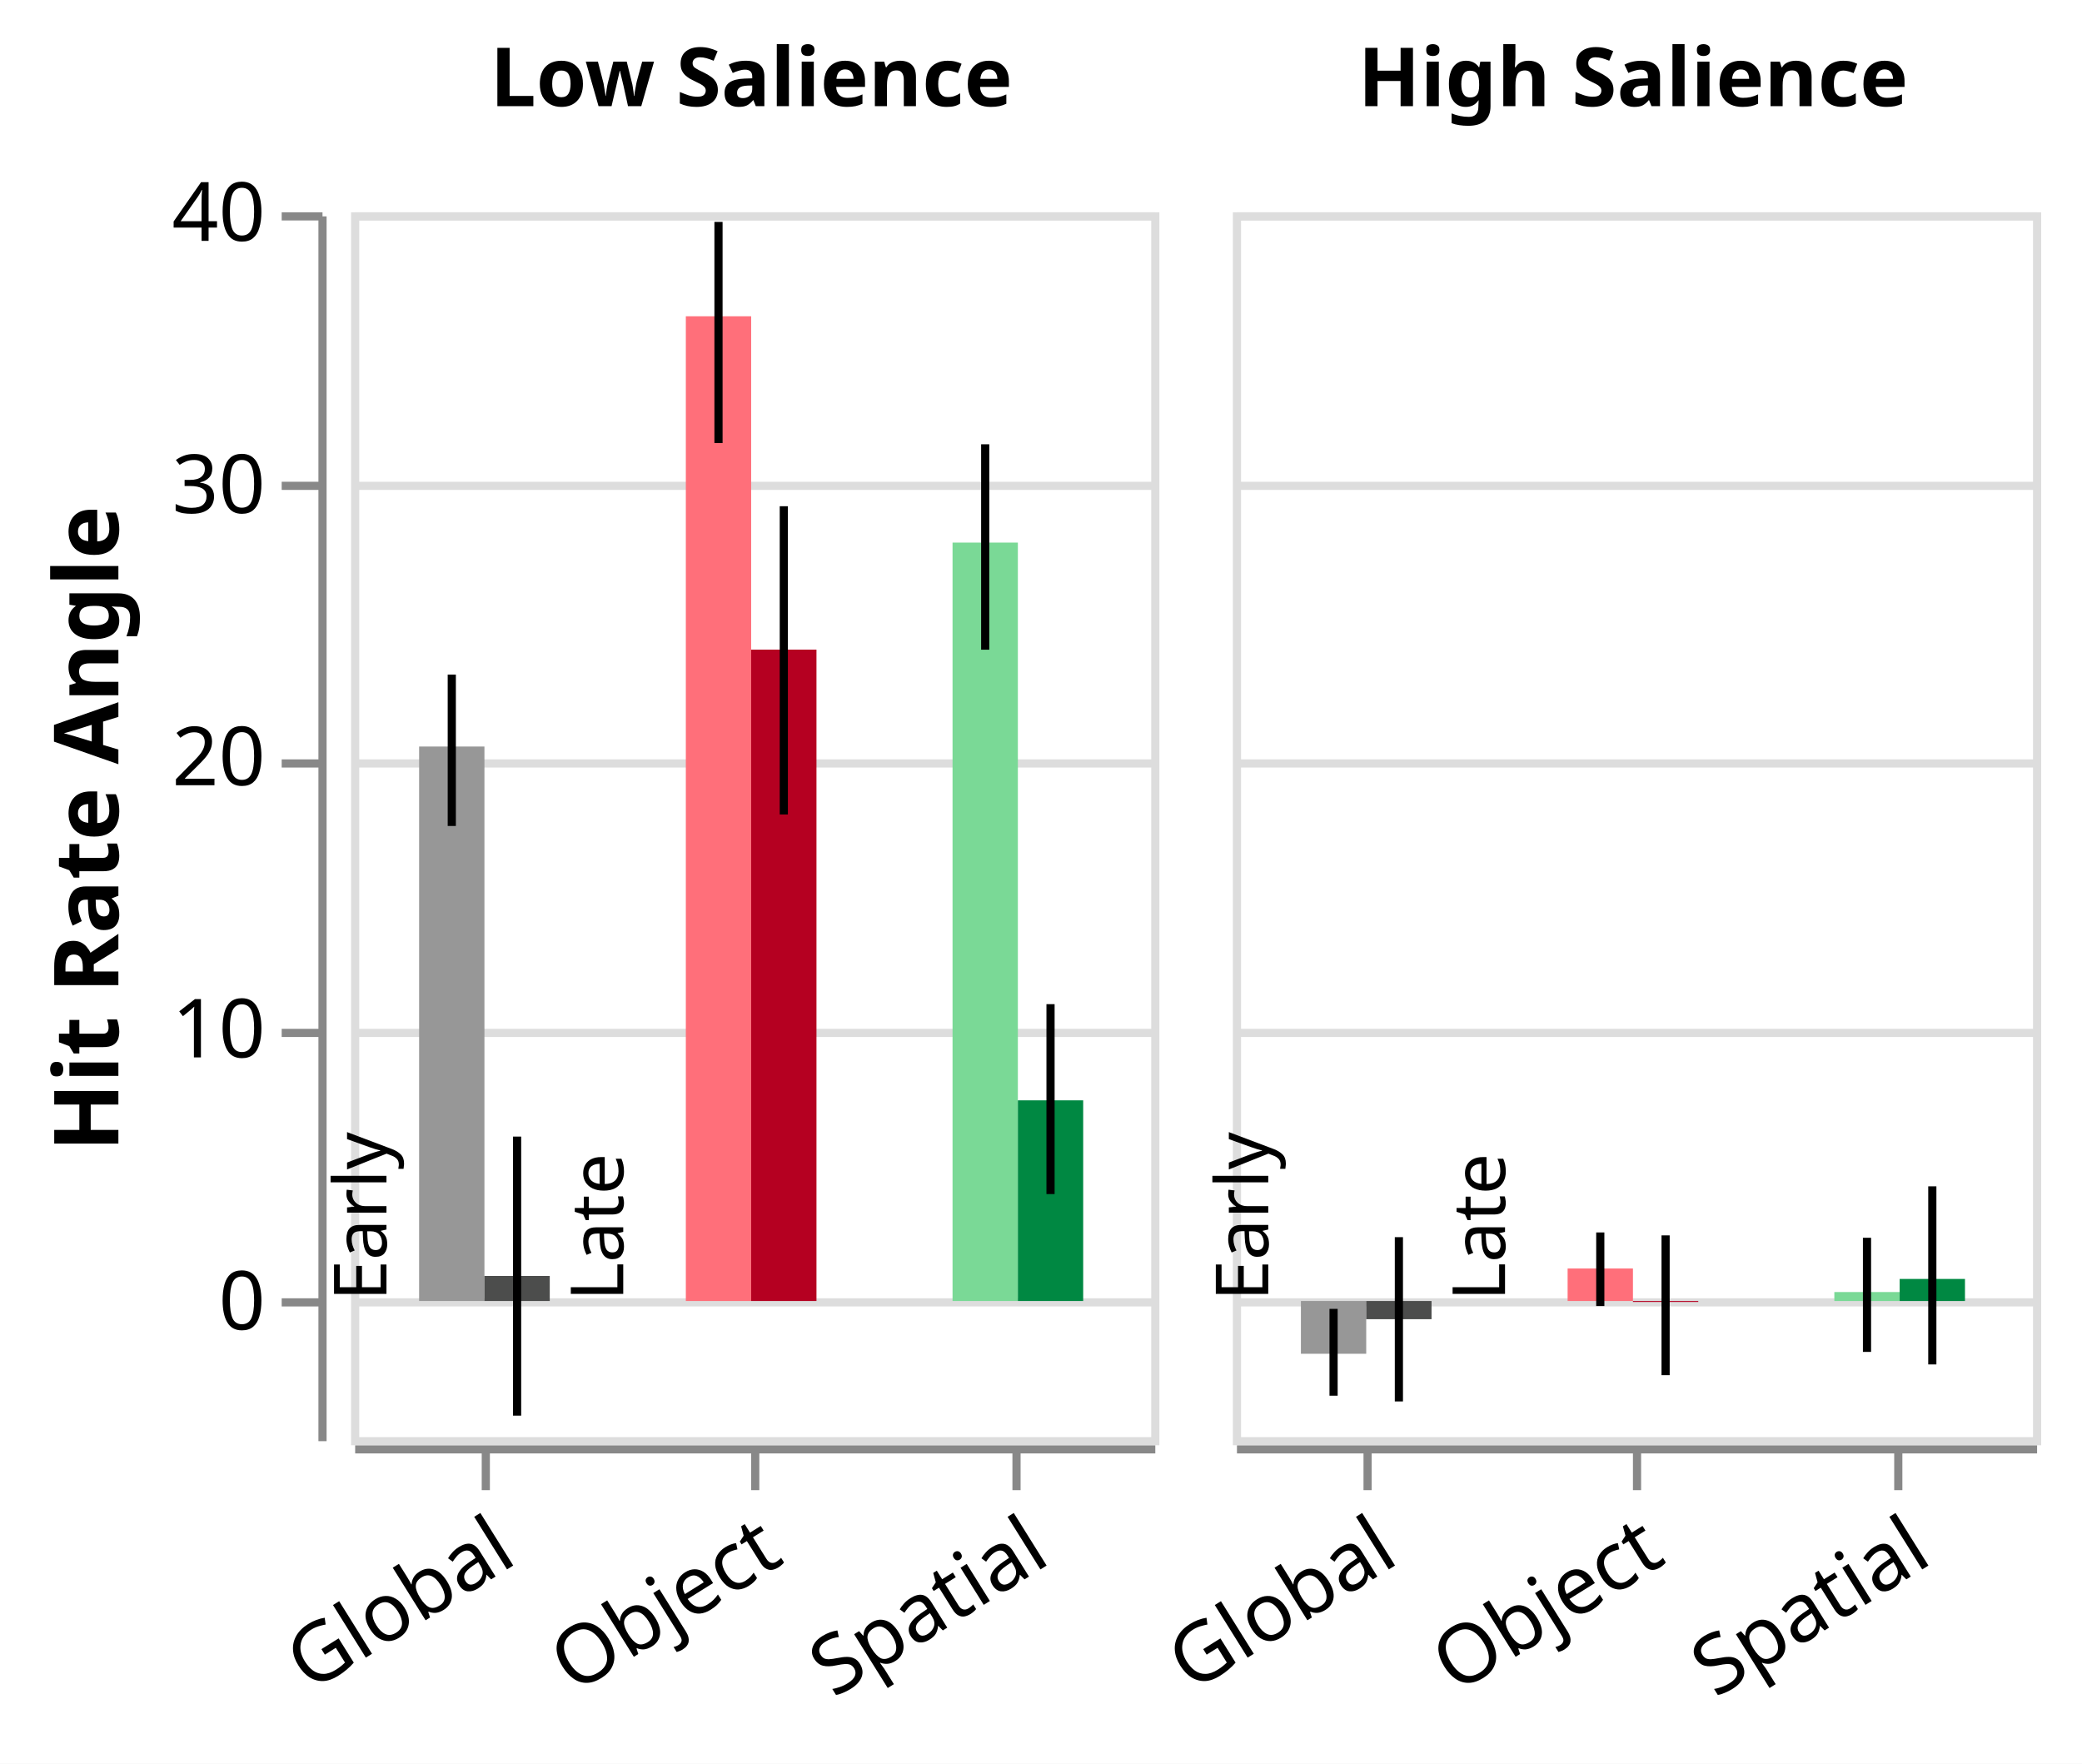
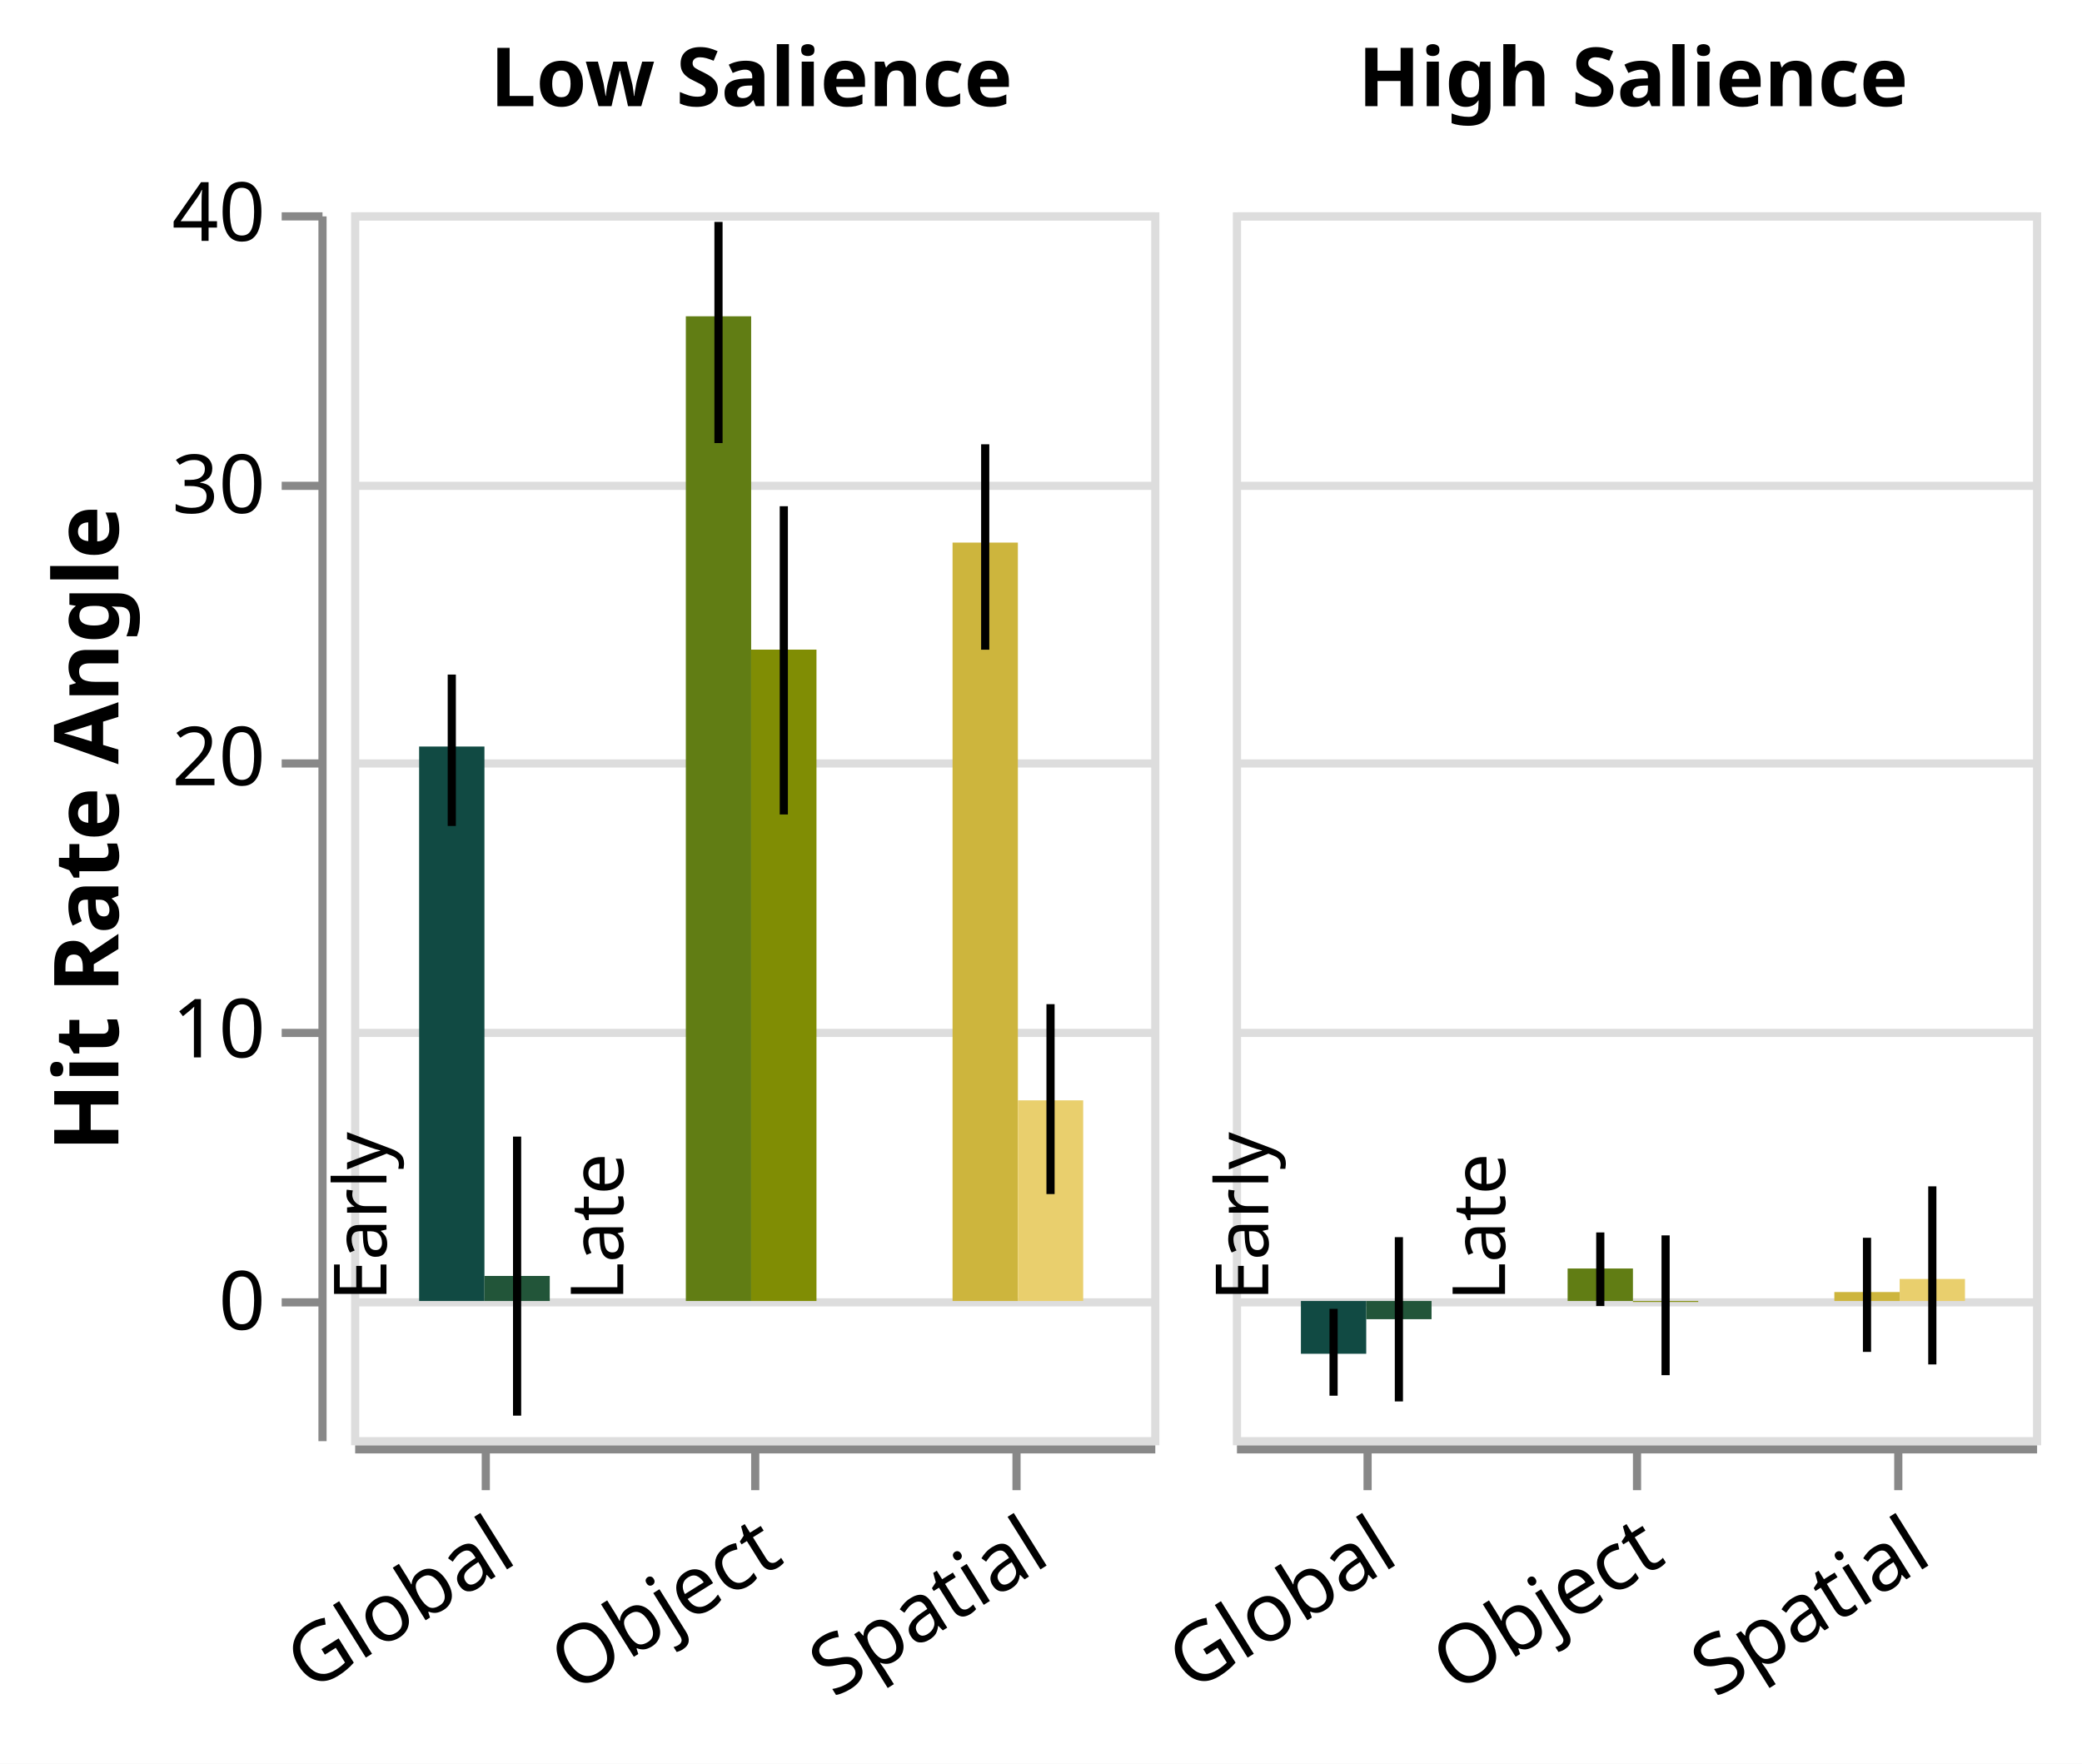
<svg xmlns="http://www.w3.org/2000/svg" class="marks" width="255" height="216" viewBox="0 0 255 216" version="1.1">
  <defs>
    <clipPath id="clip1_behavior_angle">
      <rect x="0" y="0" width="98" height="150" />
    </clipPath>
    <clipPath id="clip2_behavior_angle">
      <rect x="0" y="0" width="98" height="150" />
    </clipPath>
    <clipPath id="clip3_behavior_angle">
      <rect x="0" y="0" width="98" height="150" />
    </clipPath>
    <clipPath id="clip4_behavior_angle">
      <rect x="0" y="0" width="98" height="150" />
    </clipPath>
  </defs>
  <rect width="255" height="216" fill="white" />
  <g fill="none" stroke-miterlimit="10" transform="translate(43,26)">
    <g class="mark-group role-frame root" role="graphics-object" aria-roledescription="group mark container">
      <g transform="translate(0,0)">
        <path class="background" aria-hidden="true" d="M0,0h0v0h0Z" />
        <g>
          <g class="mark-group role-row-header row_header" role="graphics-object" aria-roledescription="group mark container">
            <g transform="translate(-4,0)">
              <path class="background" aria-hidden="true" d="M0,0h0v150h0Z" />
              <g>
                <g class="mark-group role-axis" role="graphics-symbol" aria-roledescription="axis" aria-label="Y-axis titled 'Hit Rate Angle' for a linear scale with values from -5 to 40">
                  <g transform="translate(0.5,0.5)">
                    <path class="background" aria-hidden="true" d="M0,0h0v0h0Z" pointer-events="none" />
                    <g>
                      <g class="mark-rule role-axis-tick" pointer-events="none">
                        <line transform="translate(0,133)" x2="-5" y2="0" stroke="#888" stroke-width="1" opacity="1" />
                        <line transform="translate(0,100)" x2="-5" y2="0" stroke="#888" stroke-width="1" opacity="1" />
                        <line transform="translate(0,67)" x2="-5" y2="0" stroke="#888" stroke-width="1" opacity="1" />
                        <line transform="translate(0,33)" x2="-5" y2="0" stroke="#888" stroke-width="1" opacity="1" />
                        <line transform="translate(0,0)" x2="-5" y2="0" stroke="#888" stroke-width="1" opacity="1" />
                      </g>
                      <g class="mark-text role-axis-label" pointer-events="none">
                        <text text-anchor="end" transform="translate(-7,136.3333)" font-family="sans-serif" font-size="10px" fill="#000" opacity="1">0</text>
                        <text text-anchor="end" transform="translate(-7,103)" font-family="sans-serif" font-size="10px" fill="#000" opacity="1">10</text>
                        <text text-anchor="end" transform="translate(-7,69.66667)" font-family="sans-serif" font-size="10px" fill="#000" opacity="1">20</text>
                        <text text-anchor="end" transform="translate(-7,36.33333)" font-family="sans-serif" font-size="10px" fill="#000" opacity="1">30</text>
                        <text text-anchor="end" transform="translate(-7,3)" font-family="sans-serif" font-size="10px" fill="#000" opacity="1">40</text>
                      </g>
                      <g class="mark-rule role-axis-domain" pointer-events="none">
                        <line transform="translate(0,150)" x2="0" y2="-150" stroke="#888" stroke-width="1" opacity="1" />
                      </g>
                      <g class="mark-text role-axis-title" pointer-events="none">
                        <text text-anchor="middle" transform="translate(-23,75) rotate(-90) translate(0,-2)" font-family="sans-serif" font-size="11px" font-weight="bold" fill="#000" opacity="1">Hit Rate Angle</text>
                      </g>
                    </g>
                    <path class="foreground" aria-hidden="true" d="" pointer-events="none" display="none" />
                  </g>
                </g>
              </g>
              <path class="foreground" aria-hidden="true" d="" display="none" />
            </g>
          </g>
          <g class="mark-group role-column-header column_header" role="graphics-object" aria-roledescription="group mark container">
            <g transform="translate(0,-1)">
              <path class="background" aria-hidden="true" d="M0,0h98v0h-98Z" />
              <g>
                <g class="mark-group role-title">
                  <g transform="translate(49,-20)">
                    <path class="background" aria-hidden="true" d="M0,0h0v0h0Z" pointer-events="none" />
                    <g>
                      <g class="mark-text role-title-text" role="graphics-symbol" aria-roledescription="title" aria-label="Title text 'Low Salience'" pointer-events="none">
                        <text text-anchor="middle" transform="translate(0,8)" font-family="sans-serif" font-size="10px" font-weight="bold" fill="#000" opacity="1">Low Salience</text>
                      </g>
                    </g>
                    <path class="foreground" aria-hidden="true" d="" pointer-events="none" display="none" />
                  </g>
                </g>
              </g>
              <path class="foreground" aria-hidden="true" d="" display="none" />
            </g>
            <g transform="translate(108,-1)">
              <path class="background" aria-hidden="true" d="M0,0h98v0h-98Z" />
              <g>
                <g class="mark-group role-title">
                  <g transform="translate(49,-20)">
                    <path class="background" aria-hidden="true" d="M0,0h0v0h0Z" pointer-events="none" />
                    <g>
                      <g class="mark-text role-title-text" role="graphics-symbol" aria-roledescription="title" aria-label="Title text 'High Salience'" pointer-events="none">
                        <text text-anchor="middle" transform="translate(0,8)" font-family="sans-serif" font-size="10px" font-weight="bold" fill="#000" opacity="1">High Salience</text>
                      </g>
                    </g>
                    <path class="foreground" aria-hidden="true" d="" pointer-events="none" display="none" />
                  </g>
                </g>
              </g>
              <path class="foreground" aria-hidden="true" d="" display="none" />
            </g>
          </g>
          <g class="mark-group role-column-footer column_footer" role="graphics-object" aria-roledescription="group mark container">
            <g transform="translate(0,151)">
              <path class="background" aria-hidden="true" d="M0,0h98v0h-98Z" />
              <g>
                <g class="mark-group role-axis" role="graphics-symbol" aria-roledescription="axis" aria-label="X-axis for a discrete scale with 3 values: global, object, spatial">
                  <g transform="translate(0.5,0.5)">
                    <path class="background" aria-hidden="true" d="M0,0h0v0h0Z" pointer-events="none" />
                    <g>
                      <g class="mark-rule role-axis-tick" pointer-events="none">
                        <line transform="translate(16,0)" x2="0" y2="5" stroke="#888" stroke-width="1" opacity="1" />
                        <line transform="translate(49,0)" x2="0" y2="5" stroke="#888" stroke-width="1" opacity="1" />
                        <line transform="translate(81,0)" x2="0" y2="5" stroke="#888" stroke-width="1" opacity="1" />
                      </g>
                      <g class="mark-text role-axis-label" pointer-events="none">
                        <text text-anchor="end" transform="translate(15.83333,7) rotate(328) translate(0,8)" font-family="sans-serif" font-size="10px" fill="#000" opacity="1">Global</text>
                        <text text-anchor="end" transform="translate(48.5,7) rotate(328) translate(0,8)" font-family="sans-serif" font-size="10px" fill="#000" opacity="1">Object</text>
                        <text text-anchor="end" transform="translate(81.16667,7) rotate(328) translate(0,8)" font-family="sans-serif" font-size="10px" fill="#000" opacity="1">Spatial</text>
                      </g>
                      <g class="mark-rule role-axis-domain" pointer-events="none">
                        <line transform="translate(0,0)" x2="98" y2="0" stroke="#888" stroke-width="1" opacity="1" />
                      </g>
                    </g>
                    <path class="foreground" aria-hidden="true" d="" pointer-events="none" display="none" />
                  </g>
                </g>
              </g>
              <path class="foreground" aria-hidden="true" d="" display="none" />
            </g>
            <g transform="translate(108,151)">
              <path class="background" aria-hidden="true" d="M0,0h98v0h-98Z" />
              <g>
                <g class="mark-group role-axis" role="graphics-symbol" aria-roledescription="axis" aria-label="X-axis for a discrete scale with 3 values: global, object, spatial">
                  <g transform="translate(0.5,0.5)">
                    <path class="background" aria-hidden="true" d="M0,0h0v0h0Z" pointer-events="none" />
                    <g>
                      <g class="mark-rule role-axis-tick" pointer-events="none">
                        <line transform="translate(16,0)" x2="0" y2="5" stroke="#888" stroke-width="1" opacity="1" />
                        <line transform="translate(49,0)" x2="0" y2="5" stroke="#888" stroke-width="1" opacity="1" />
                        <line transform="translate(81,0)" x2="0" y2="5" stroke="#888" stroke-width="1" opacity="1" />
                      </g>
                      <g class="mark-text role-axis-label" pointer-events="none">
                        <text text-anchor="end" transform="translate(15.83333,7) rotate(328) translate(0,8)" font-family="sans-serif" font-size="10px" fill="#000" opacity="1">Global</text>
                        <text text-anchor="end" transform="translate(48.5,7) rotate(328) translate(0,8)" font-family="sans-serif" font-size="10px" fill="#000" opacity="1">Object</text>
                        <text text-anchor="end" transform="translate(81.16667,7) rotate(328) translate(0,8)" font-family="sans-serif" font-size="10px" fill="#000" opacity="1">Spatial</text>
                      </g>
                      <g class="mark-rule role-axis-domain" pointer-events="none">
                        <line transform="translate(0,0)" x2="98" y2="0" stroke="#888" stroke-width="1" opacity="1" />
                      </g>
                    </g>
                    <path class="foreground" aria-hidden="true" d="" pointer-events="none" display="none" />
                  </g>
                </g>
              </g>
              <path class="foreground" aria-hidden="true" d="" display="none" />
            </g>
          </g>
          <g class="mark-group role-scope cell" role="graphics-object" aria-roledescription="group mark container">
            <g transform="translate(0,0)">
              <path class="background" aria-hidden="true" d="M0.5,0.5h98v150h-98Z" stroke="#ddd" />
              <g>
                <g class="mark-group role-axis" aria-hidden="true">
                  <g transform="translate(0.5,0.5)">
                    <path class="background" aria-hidden="true" d="M0,0h0v0h0Z" pointer-events="none" />
                    <g>
                      <g class="mark-rule role-axis-grid" pointer-events="none">
                        <line transform="translate(0,133)" x2="98" y2="0" stroke="#ddd" stroke-width="1" opacity="1" />
                        <line transform="translate(0,100)" x2="98" y2="0" stroke="#ddd" stroke-width="1" opacity="1" />
                        <line transform="translate(0,67)" x2="98" y2="0" stroke="#ddd" stroke-width="1" opacity="1" />
                        <line transform="translate(0,33)" x2="98" y2="0" stroke="#ddd" stroke-width="1" opacity="1" />
                        <line transform="translate(0,0)" x2="98" y2="0" stroke="#ddd" stroke-width="1" opacity="1" />
                      </g>
                    </g>
                    <path class="foreground" aria-hidden="true" d="" pointer-events="none" display="none" />
                  </g>
                </g>
                <g class="mark-rect role-mark child_layer_0_marks" clip-path="url(#clip1_behavior_angle)" role="graphics-object" aria-roledescription="rect mark container">
-                   <path aria-label=": global; Hit Rate Angle: 20.3718498776; condition_time: globalearly" role="graphics-symbol" aria-roledescription="bar" d="M8.333,65.427h8v67.906h-8Z" fill="#979797" />
-                   <path aria-label=": spatial; Hit Rate Angle: 27.8646272068; condition_time: spatialearly" role="graphics-symbol" aria-roledescription="bar" d="M73.667,40.451h8v92.882h-8Z" fill="#7AD996" />
-                   <path aria-label=": object; Hit Rate Angle: 36.1794818939; condition_time: objectearly" role="graphics-symbol" aria-roledescription="bar" d="M41,12.735h8v120.598h-8Z" fill="#FF6F7A" />
+                   <path aria-label=": global; Hit Rate Angle: 20.3718498776; condition_time: globalearly" role="graphics-symbol" aria-roledescription="bar" d="M8.333,65.427h8v67.906h-8Z" fill="#114A43" />
+                   <path aria-label=": spatial; Hit Rate Angle: 27.8646272068; condition_time: spatialearly" role="graphics-symbol" aria-roledescription="bar" d="M73.667,40.451h8v92.882h-8Z" fill="#CDB53D" />
+                   <path aria-label=": object; Hit Rate Angle: 36.1794818939; condition_time: objectearly" role="graphics-symbol" aria-roledescription="bar" d="M41,12.735h8v120.598h-8Z" fill="#617D14" />
                </g>
                <g class="mark-rule role-mark child_layer_1_marks" role="graphics-object" aria-roledescription="rule mark container">
                  <line aria-label="condition: global; : 17.4531610963; upperc: 23.015889281" role="graphics-symbol" aria-roledescription="rule mark" transform="translate(12.33333,75.15613)" x2="0" y2="-18.542" stroke="black" />
                  <line aria-label="condition: spatial; : 23.9297086305; upperc: 31.4766428444" role="graphics-symbol" aria-roledescription="rule mark" transform="translate(77.66667,53.56764)" x2="0" y2="-25.156" stroke="black" />
                  <line aria-label="condition: object; : 31.5216042172; upperc: 39.6474659247" role="graphics-symbol" aria-roledescription="rule mark" transform="translate(45,28.26132)" x2="0" y2="-27.086" stroke="black" />
                </g>
                <g class="mark-rect role-mark child_layer_2_marks" clip-path="url(#clip2_behavior_angle)" role="graphics-object" aria-roledescription="rect mark container">
-                   <path aria-label="condition: global; : 0.920697947122; condition_time: globallate" role="graphics-symbol" aria-roledescription="bar" d="M16.333,130.264h8v3.069h-8Z" fill="#4C4D4C" />
-                   <path aria-label="condition: spatial; : 7.37262114003; condition_time: spatiallate" role="graphics-symbol" aria-roledescription="bar" d="M81.667,108.758h8v24.575h-8Z" fill="#008842" />
-                   <path aria-label="condition: object; : 23.9326144136; condition_time: objectlate" role="graphics-symbol" aria-roledescription="bar" d="M49,53.558h8v79.775h-8Z" fill="#B50021" />
+                   <path aria-label="condition: global; : 0.920697947122; condition_time: globallate" role="graphics-symbol" aria-roledescription="bar" d="M16.333,130.264h8v3.069h-8Z" fill="#225539" />
+                   <path aria-label="condition: spatial; : 7.37262114003; condition_time: spatiallate" role="graphics-symbol" aria-roledescription="bar" d="M81.667,108.758h8v24.575h-8Z" fill="#E9CF6D" />
+                   <path aria-label="condition: object; : 23.9326144136; condition_time: objectlate" role="graphics-symbol" aria-roledescription="bar" d="M49,53.558h8v79.775h-8Z" fill="#808D04" />
                </g>
                <g class="mark-rule role-mark child_layer_3_marks" role="graphics-object" aria-roledescription="rule mark container">
                  <line aria-label="condition: global; : -4.21175228597; upperc: 6.0408399781" role="graphics-symbol" aria-roledescription="rule mark" transform="translate(20.33333,147.3725)" x2="0" y2="-34.175" stroke="black" />
                  <line aria-label="condition: spatial; : 3.92903770193; upperc: 10.9061363239" role="graphics-symbol" aria-roledescription="rule mark" transform="translate(85.66667,120.2365)" x2="0" y2="-23.257" stroke="black" />
                  <line aria-label="condition: object; : 17.8760113055; upperc: 29.2007952394" role="graphics-symbol" aria-roledescription="rule mark" transform="translate(53,73.74663)" x2="0" y2="-37.749" stroke="black" />
                </g>
                <g class="mark-text role-mark child_layer_4_marks" role="graphics-object" aria-roledescription="text mark container">
                  <text aria-label=": global" role="graphics-symbol" aria-roledescription="text mark" text-anchor="start" transform="translate(16.33333,133.3333) rotate(-90) translate(0,-12)" font-family="sans-serif" font-size="9px" fill="black">Early</text>
                </g>
                <g class="mark-text role-mark child_layer_5_marks" role="graphics-object" aria-roledescription="text mark container">
                  <text aria-label=": global" role="graphics-symbol" aria-roledescription="text mark" text-anchor="start" transform="translate(16.33333,133.3333) rotate(-90) translate(0,17)" font-family="sans-serif" font-size="9px" fill="black">Late</text>
                </g>
              </g>
              <path class="foreground" aria-hidden="true" d="" display="none" />
            </g>
            <g transform="translate(108,0)">
              <path class="background" aria-hidden="true" d="M0.5,0.5h98v150h-98Z" stroke="#ddd" />
              <g>
                <g class="mark-group role-axis" aria-hidden="true">
                  <g transform="translate(0.5,0.5)">
                    <path class="background" aria-hidden="true" d="M0,0h0v0h0Z" pointer-events="none" />
                    <g>
                      <g class="mark-rule role-axis-grid" pointer-events="none">
                        <line transform="translate(0,133)" x2="98" y2="0" stroke="#ddd" stroke-width="1" opacity="1" />
                        <line transform="translate(0,100)" x2="98" y2="0" stroke="#ddd" stroke-width="1" opacity="1" />
                        <line transform="translate(0,67)" x2="98" y2="0" stroke="#ddd" stroke-width="1" opacity="1" />
                        <line transform="translate(0,33)" x2="98" y2="0" stroke="#ddd" stroke-width="1" opacity="1" />
                        <line transform="translate(0,0)" x2="98" y2="0" stroke="#ddd" stroke-width="1" opacity="1" />
                      </g>
                    </g>
                    <path class="foreground" aria-hidden="true" d="" pointer-events="none" display="none" />
                  </g>
                </g>
                <g class="mark-rect role-mark child_layer_0_marks" clip-path="url(#clip3_behavior_angle)" role="graphics-object" aria-roledescription="rect mark container">
-                   <path aria-label=": global; Hit Rate Angle: -1.93866660541; condition_time: globalearly" role="graphics-symbol" aria-roledescription="bar" d="M8.333,133.333h8v6.462h-8Z" fill="#979797" />
-                   <path aria-label=": spatial; Hit Rate Angle: 0.329608373197; condition_time: spatialearly" role="graphics-symbol" aria-roledescription="bar" d="M73.667,132.235h8v1.099h-8Z" fill="#7AD996" />
-                   <path aria-label=": object; Hit Rate Angle: 1.19443117835; condition_time: objectearly" role="graphics-symbol" aria-roledescription="bar" d="M41,129.352h8v3.981h-8Z" fill="#FF6F7A" />
+                   <path aria-label=": global; Hit Rate Angle: -1.93866660541; condition_time: globalearly" role="graphics-symbol" aria-roledescription="bar" d="M8.333,133.333h8v6.462h-8Z" fill="#114A43" />
+                   <path aria-label=": spatial; Hit Rate Angle: 0.329608373197; condition_time: spatialearly" role="graphics-symbol" aria-roledescription="bar" d="M73.667,132.235h8v1.099h-8Z" fill="#CDB53D" />
+                   <path aria-label=": object; Hit Rate Angle: 1.19443117835; condition_time: objectearly" role="graphics-symbol" aria-roledescription="bar" d="M41,129.352h8v3.981h-8Z" fill="#617D14" />
                </g>
                <g class="mark-rule role-mark child_layer_1_marks" role="graphics-object" aria-roledescription="rule mark container">
                  <line aria-label="condition: global; : -3.47902914473; upperc: -0.28892606718" role="graphics-symbol" aria-roledescription="rule mark" transform="translate(12.33333,144.9301)" x2="0" y2="-10.634" stroke="black" />
                  <line aria-label="condition: spatial; : -1.8697034402; upperc: 2.32306831297" role="graphics-symbol" aria-roledescription="rule mark" transform="translate(77.66667,139.5657)" x2="0" y2="-13.976" stroke="black" />
                  <line aria-label="condition: object; : -0.1846784599; upperc: 2.51908716891" role="graphics-symbol" aria-roledescription="rule mark" transform="translate(45,133.9489)" x2="0" y2="-9.013" stroke="black" />
                </g>
                <g class="mark-rect role-mark child_layer_2_marks" clip-path="url(#clip4_behavior_angle)" role="graphics-object" aria-roledescription="rect mark container">
-                   <path aria-label="condition: global; : -0.668319123162; condition_time: globallate" role="graphics-symbol" aria-roledescription="bar" d="M16.333,133.333h8v2.228h-8Z" fill="#4C4D4C" />
-                   <path aria-label="condition: spatial; : 0.810763639741; condition_time: spatiallate" role="graphics-symbol" aria-roledescription="bar" d="M81.667,130.631h8v2.703h-8Z" fill="#008842" />
-                   <path aria-label="condition: object; : -0.0342627646249; condition_time: objectlate" role="graphics-symbol" aria-roledescription="bar" d="M49,133.333h8v0.114h-8Z" fill="#B50021" />
+                   <path aria-label="condition: global; : -0.668319123162; condition_time: globallate" role="graphics-symbol" aria-roledescription="bar" d="M16.333,133.333h8v2.228h-8Z" fill="#225539" />
+                   <path aria-label="condition: spatial; : 0.810763639741; condition_time: spatiallate" role="graphics-symbol" aria-roledescription="bar" d="M81.667,130.631h8v2.703h-8Z" fill="#E9CF6D" />
+                   <path aria-label="condition: object; : -0.0342627646249; condition_time: objectlate" role="graphics-symbol" aria-roledescription="bar" d="M49,133.333h8v0.114h-8Z" fill="#808D04" />
                </g>
                <g class="mark-rule role-mark child_layer_3_marks" role="graphics-object" aria-roledescription="rule mark container">
                  <line aria-label="condition: global; : -3.68967699446; upperc: 2.34581068538" role="graphics-symbol" aria-roledescription="rule mark" transform="translate(20.33333,145.6323)" x2="0" y2="-20.118" stroke="black" />
                  <line aria-label="condition: spatial; : -2.33022703534; upperc: 4.21281751816" role="graphics-symbol" aria-roledescription="rule mark" transform="translate(85.66667,141.1008)" x2="0" y2="-21.81" stroke="black" />
                  <line aria-label="condition: object; : -2.72480697016; upperc: 2.41128495015" role="graphics-symbol" aria-roledescription="rule mark" transform="translate(53,142.416)" x2="0" y2="-17.12" stroke="black" />
                </g>
                <g class="mark-text role-mark child_layer_4_marks" role="graphics-object" aria-roledescription="text mark container">
                  <text aria-label=": global" role="graphics-symbol" aria-roledescription="text mark" text-anchor="start" transform="translate(16.33333,133.3333) rotate(-90) translate(0,-12)" font-family="sans-serif" font-size="9px" fill="black">Early</text>
                </g>
                <g class="mark-text role-mark child_layer_5_marks" role="graphics-object" aria-roledescription="text mark container">
                  <text aria-label=": global" role="graphics-symbol" aria-roledescription="text mark" text-anchor="start" transform="translate(16.33333,133.3333) rotate(-90) translate(0,17)" font-family="sans-serif" font-size="9px" fill="black">Late</text>
                </g>
              </g>
              <path class="foreground" aria-hidden="true" d="" display="none" />
            </g>
          </g>
        </g>
        <path class="foreground" aria-hidden="true" d="" display="none" />
      </g>
    </g>
  </g>
</svg>
